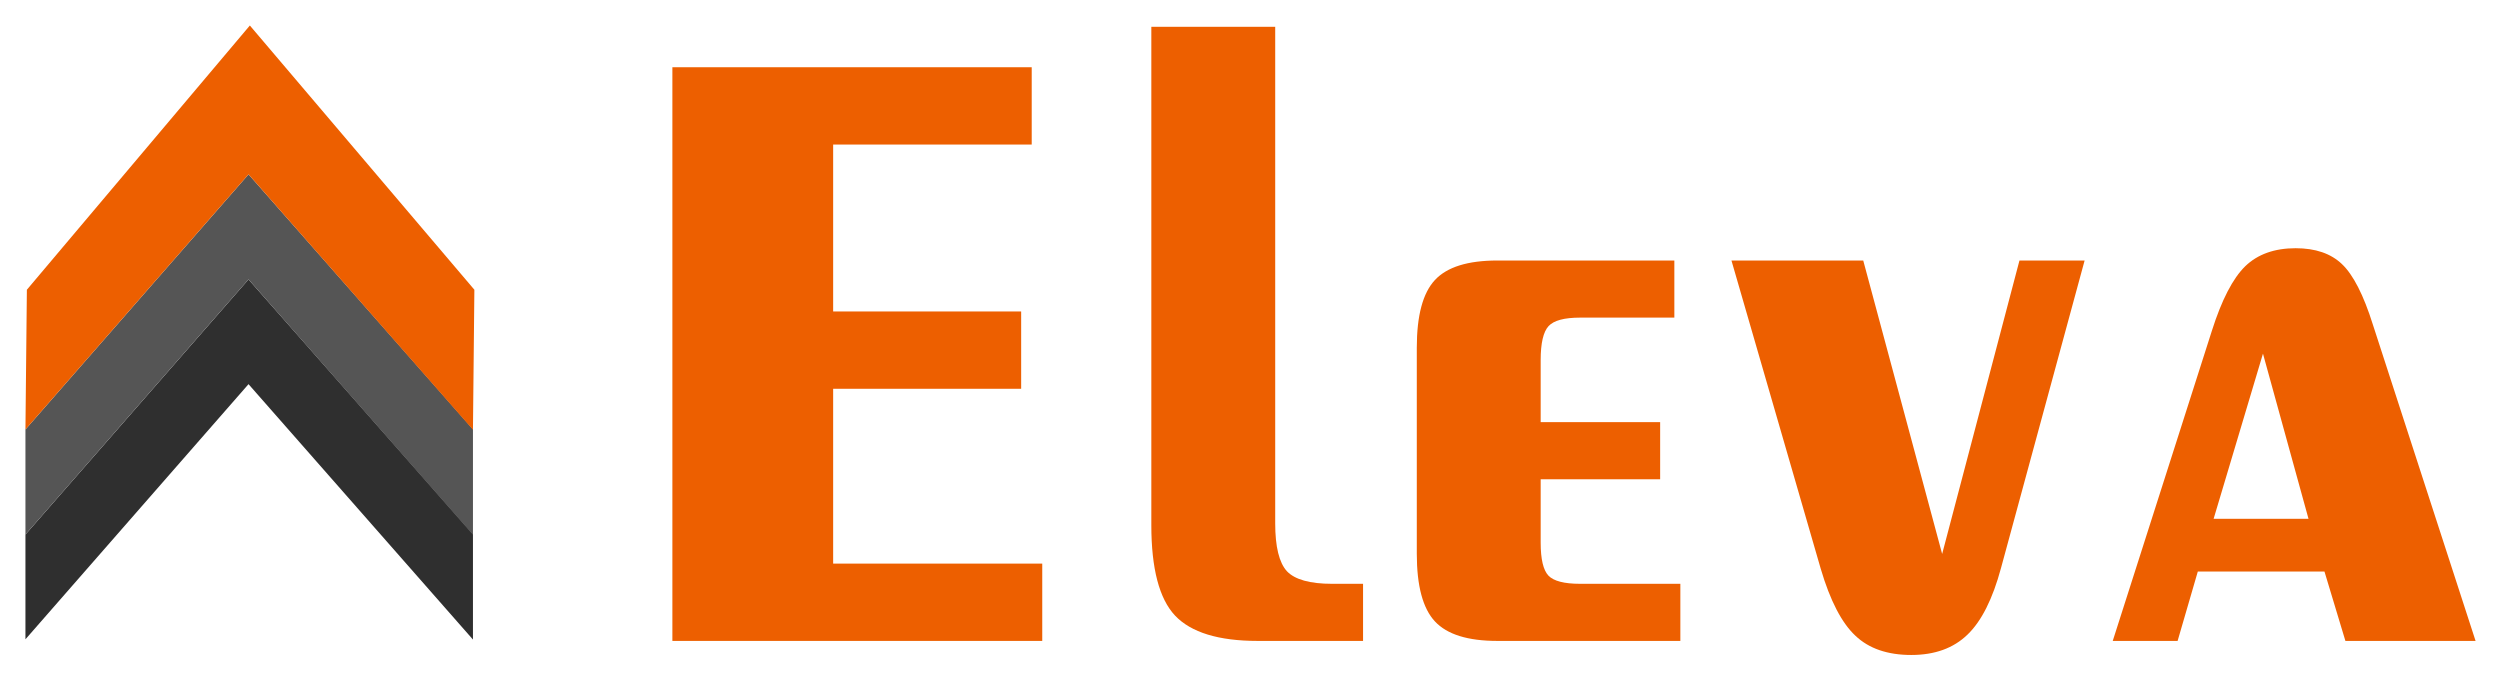
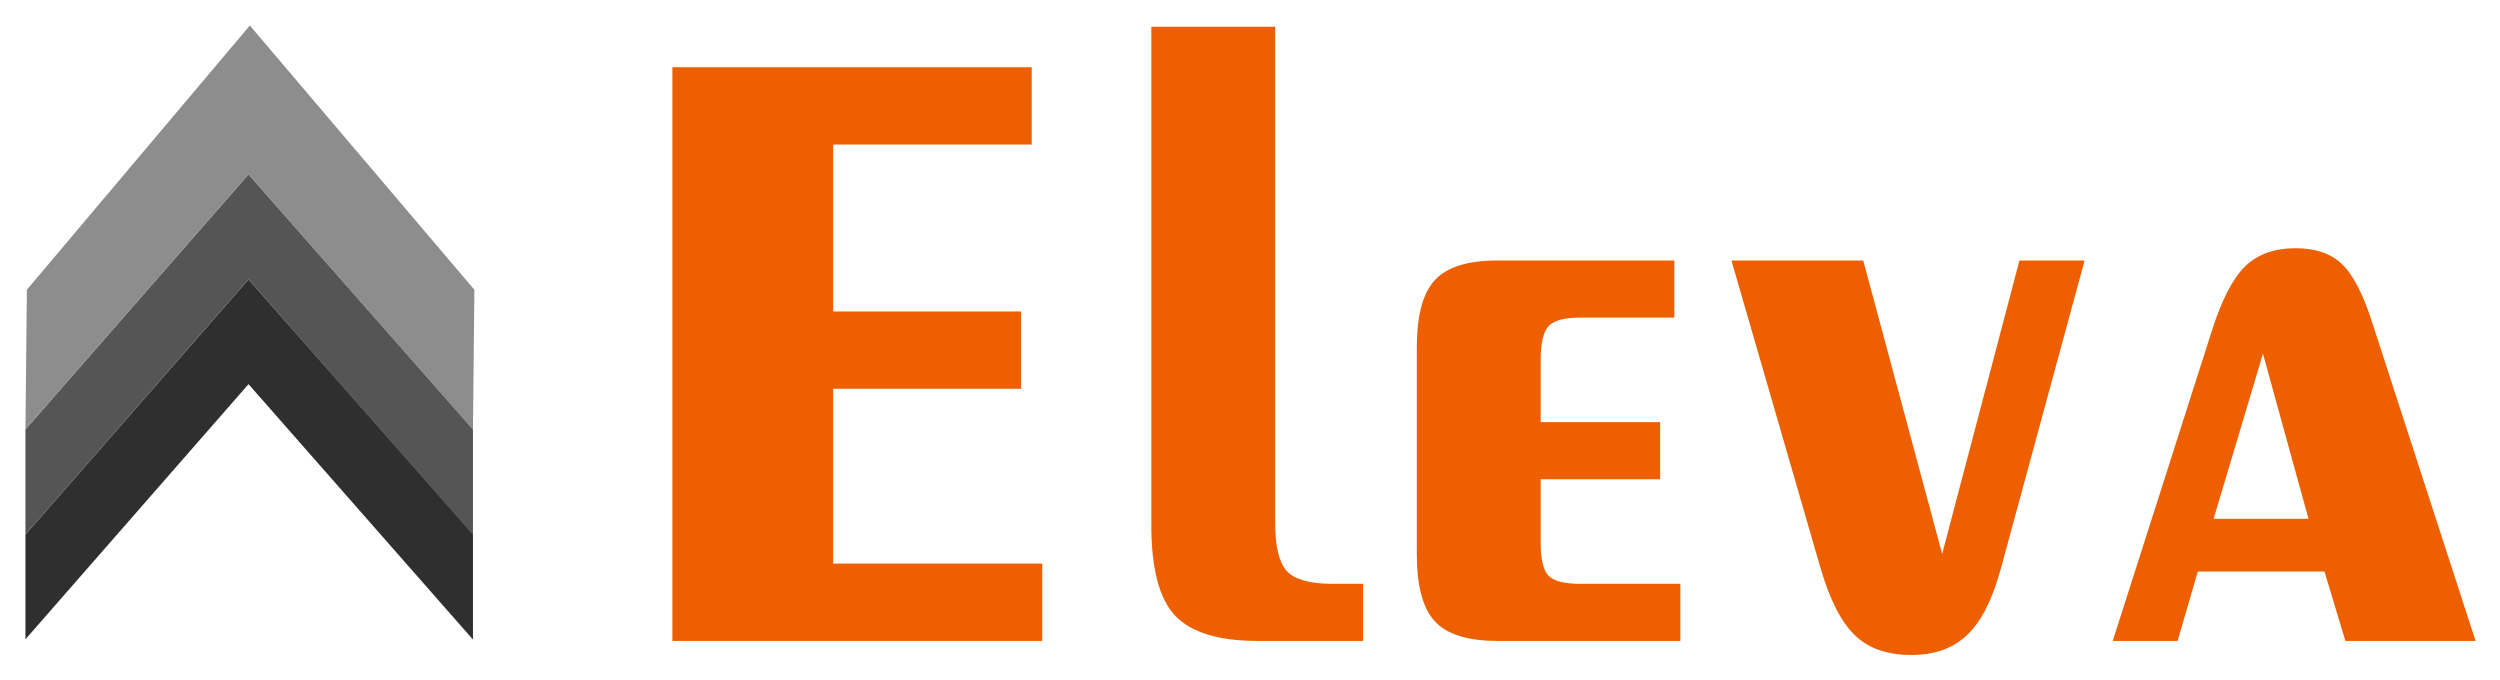
<svg xmlns="http://www.w3.org/2000/svg" xml:space="preserve" width="1000px" height="272px" version="1.1" style="shape-rendering:geometricPrecision; text-rendering:geometricPrecision; image-rendering:optimizeQuality; fill-rule:evenodd; clip-rule:evenodd" viewBox="59 778 2045 556">
  <defs>
    <style type="text/css">
   
    .fil1 {fill:#2F2F2F}
    .fil2 {fill:#555555}
-     .fil3 {fill:#ED5F00}
+     .fil3 {fill:#8D8D8D}
    .fil0 {fill:#ED5F00;fill-rule:nonzero}
   
  </style>
  </defs>
  <g id="Camada_x0020_1">
    <polygon class="fil0" points="609.01,1302.15 609.01,832.88 902.94,832.88 902.94,896.12 740.52,896.12 740.52,1032.66 894.31,1032.66 894.31,1095.9 740.52,1095.9 740.52,1238.91 911.56,1238.91 911.56,1302.15 " />
    <path id="_1" class="fil0" d="M1102.12 1205.98c0,19.16 3.23,32.21 9.58,39.16 6.47,6.83 18.8,10.3 37.01,10.3l25.27 0 0 46.71 -86.23 0c-31.98,0 -54.5,-6.94 -67.56,-20.72 -12.93,-13.77 -19.4,-38.44 -19.4,-74.02l0 -407.59 101.33 0 0 406.16z" />
    <path id="_2" class="fil0" d="M1283.81 1302.15c-24.07,0 -41.08,-5.27 -51.02,-15.93 -9.94,-10.66 -14.85,-29.1 -14.85,-55.33l0 -168.64c0,-26.23 4.91,-44.68 14.85,-55.34 9.94,-10.66 26.95,-15.93 51.02,-15.93l144.81 0 0 46.71 -77.01 0c-12.94,0 -21.56,2.28 -25.88,6.95 -4.31,4.67 -6.46,14.01 -6.46,27.79l0 50.78 97.73 0 0 46.71 -97.73 0 0 51.86c0,13.54 2.15,22.52 6.34,26.95 4.2,4.43 12.82,6.71 26,6.71l81.92 0 0 46.71 -149.72 0z" />
    <path id="_3" class="fil0" d="M1764.22 990.98l-68.39 251.53c-6.82,25.27 -15.93,43.47 -27.42,54.49 -11.5,11.14 -26.83,16.65 -46,16.65 -19.4,0 -34.73,-5.27 -45.75,-15.81 -11.14,-10.42 -20.6,-28.63 -28.27,-54.62l-73.06 -252.24 107.8 0 64.55 240.03 63.24 -240.03 53.3 0z" />
    <path id="_4" class="fil0" d="M1787.22 1302.15l81.09 -253.68c8.02,-25.27 17.12,-42.87 27.3,-52.82 10.18,-9.82 23.96,-14.73 41.21,-14.73 16.16,0 28.86,4.31 37.96,13.06 9.11,8.62 17.61,25.15 25.28,49.58l83.96 258.59 -106.48 0 -17.13 -56.77 -103.6 0 -16.53 56.77 -53.06 0zm82.52 -99.89l77.62 0 -37.25 -135.1 -40.37 135.1z" />
    <polygon class="fil1" points="79.81,1215.13 262.29,1006.42 445.88,1214.69 445.88,1301.04 262.29,1092.12 79.81,1300.83 " />
    <polygon class="fil2" points="79.81,1129.17 262.3,920.49 445.88,1128.99 445.88,1215.35 262.29,1006.42 79.81,1215.13 " />
    <polygon class="fil3" points="80.98,1014.89 263.38,798.74 447.04,1014.89 445.88,1129.41 262.3,920.49 79.81,1129.19 " />
  </g>
</svg>
